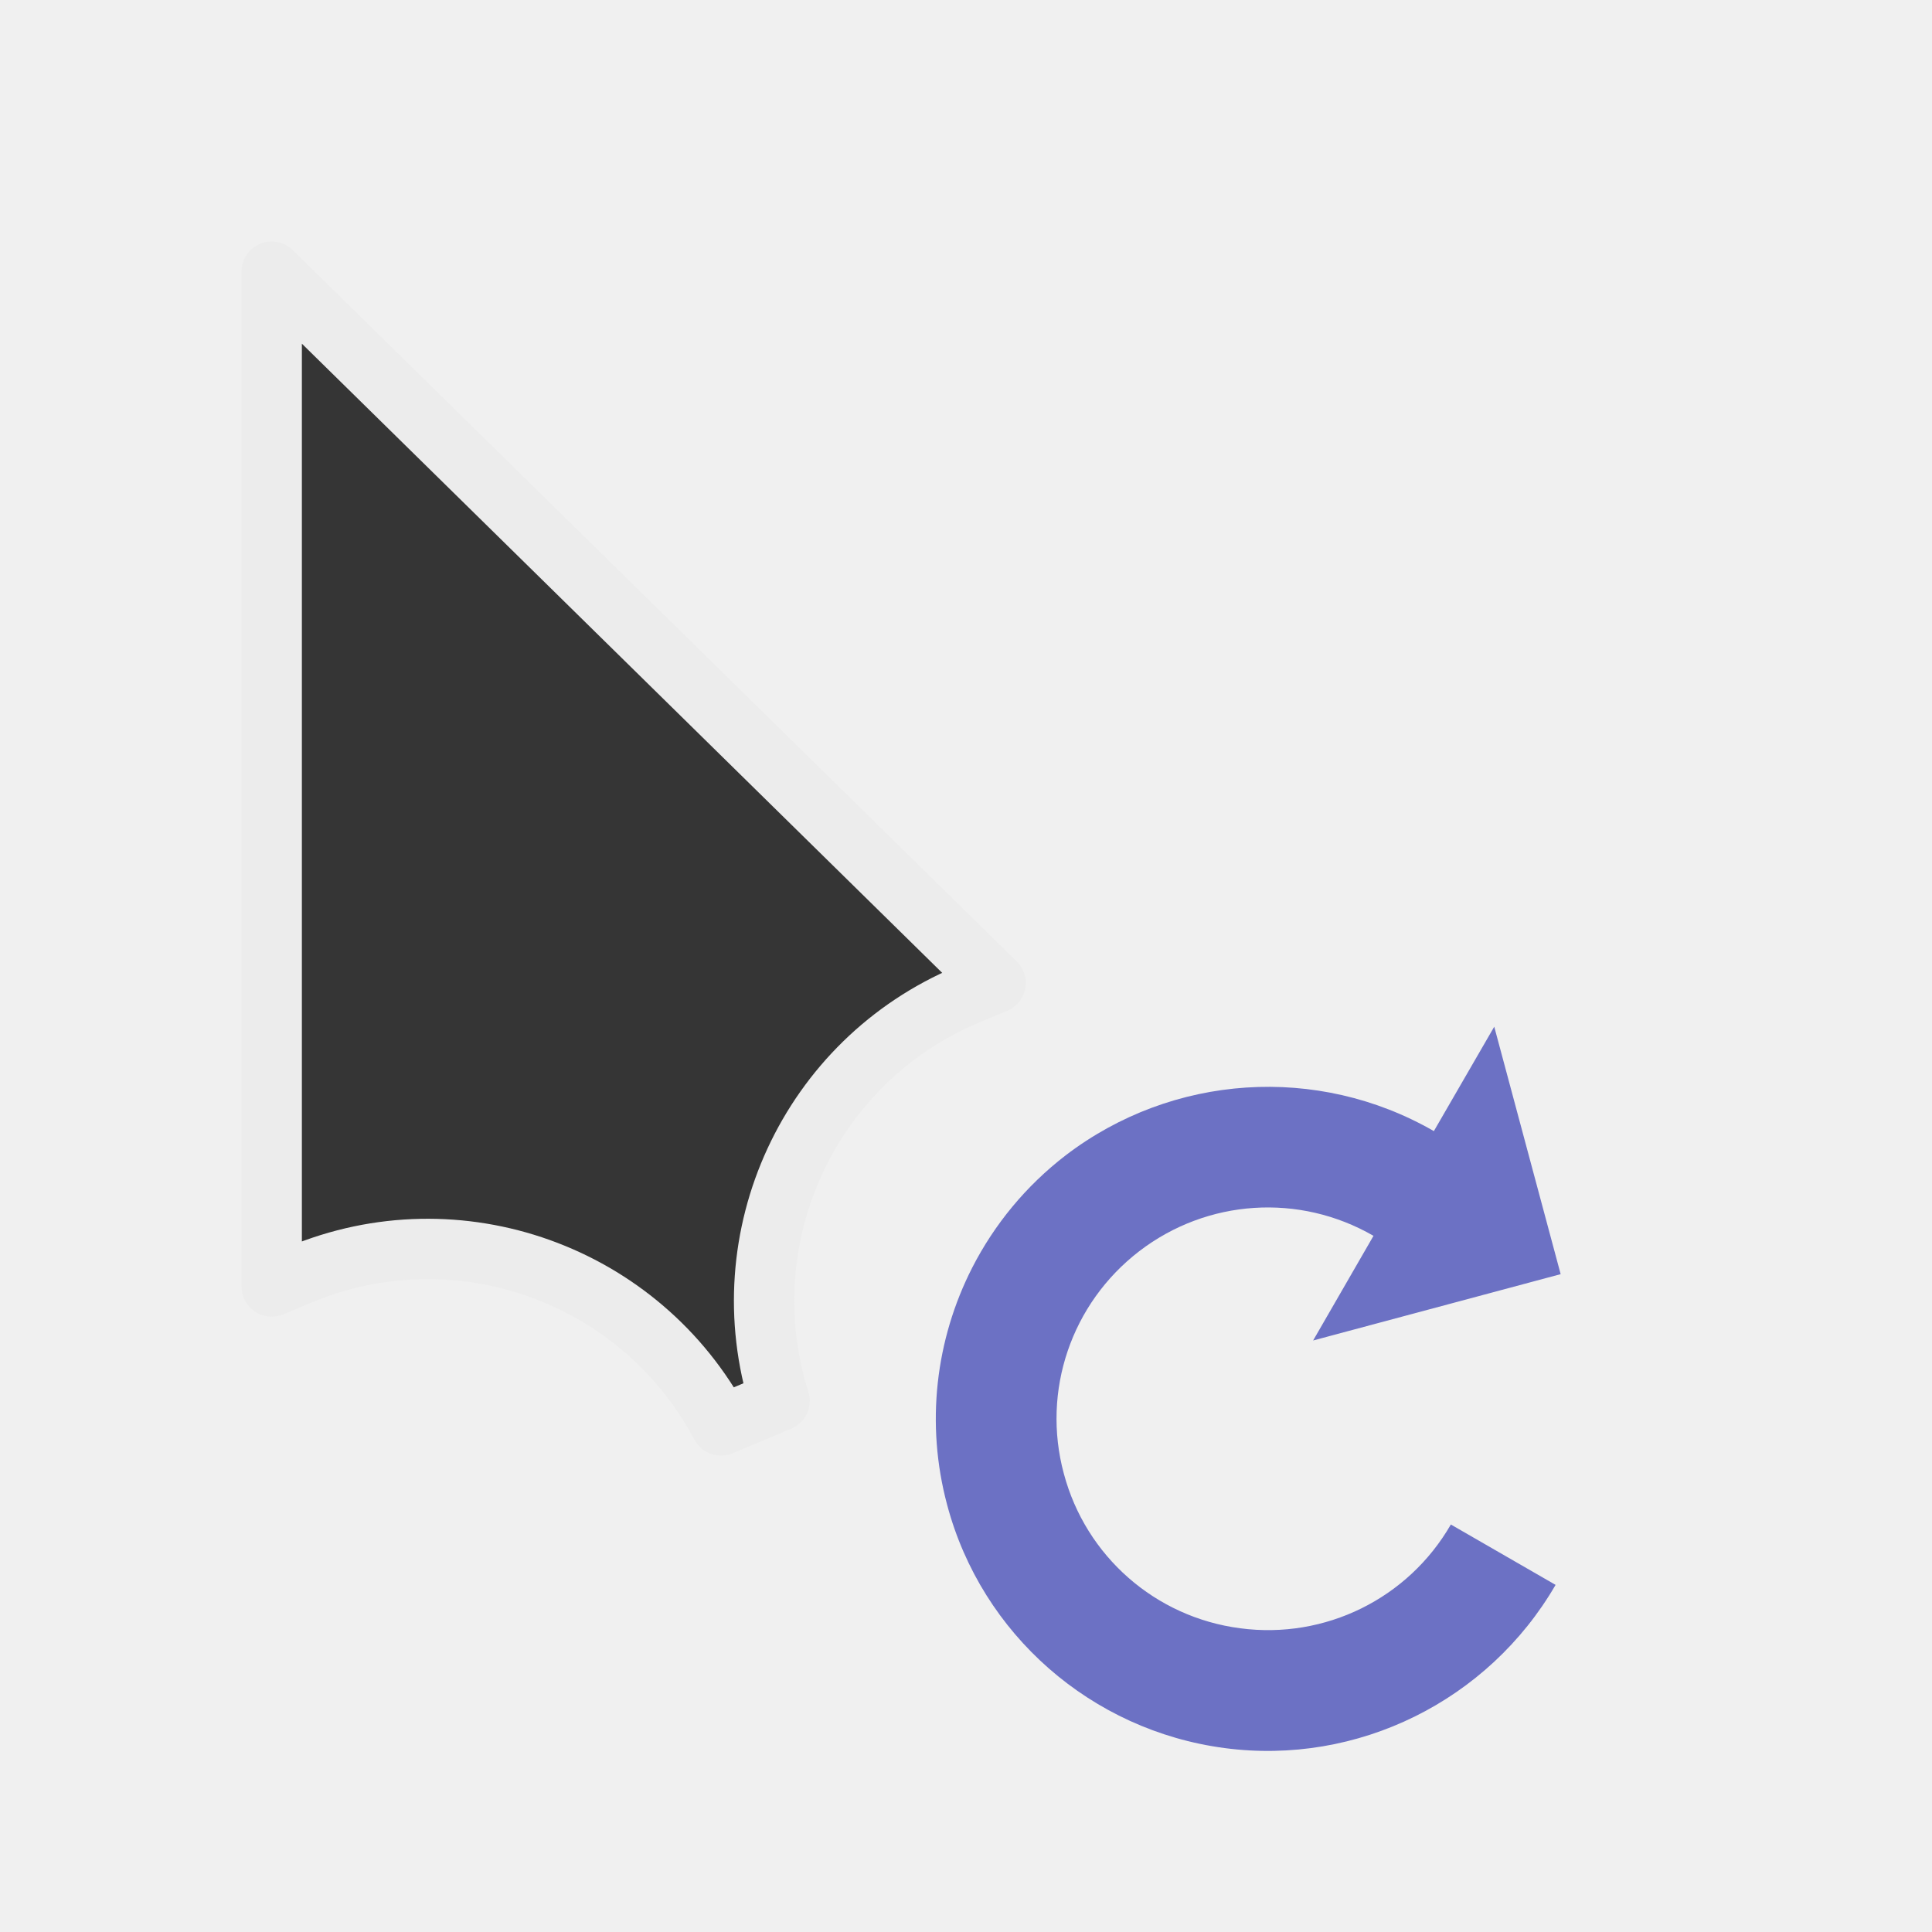
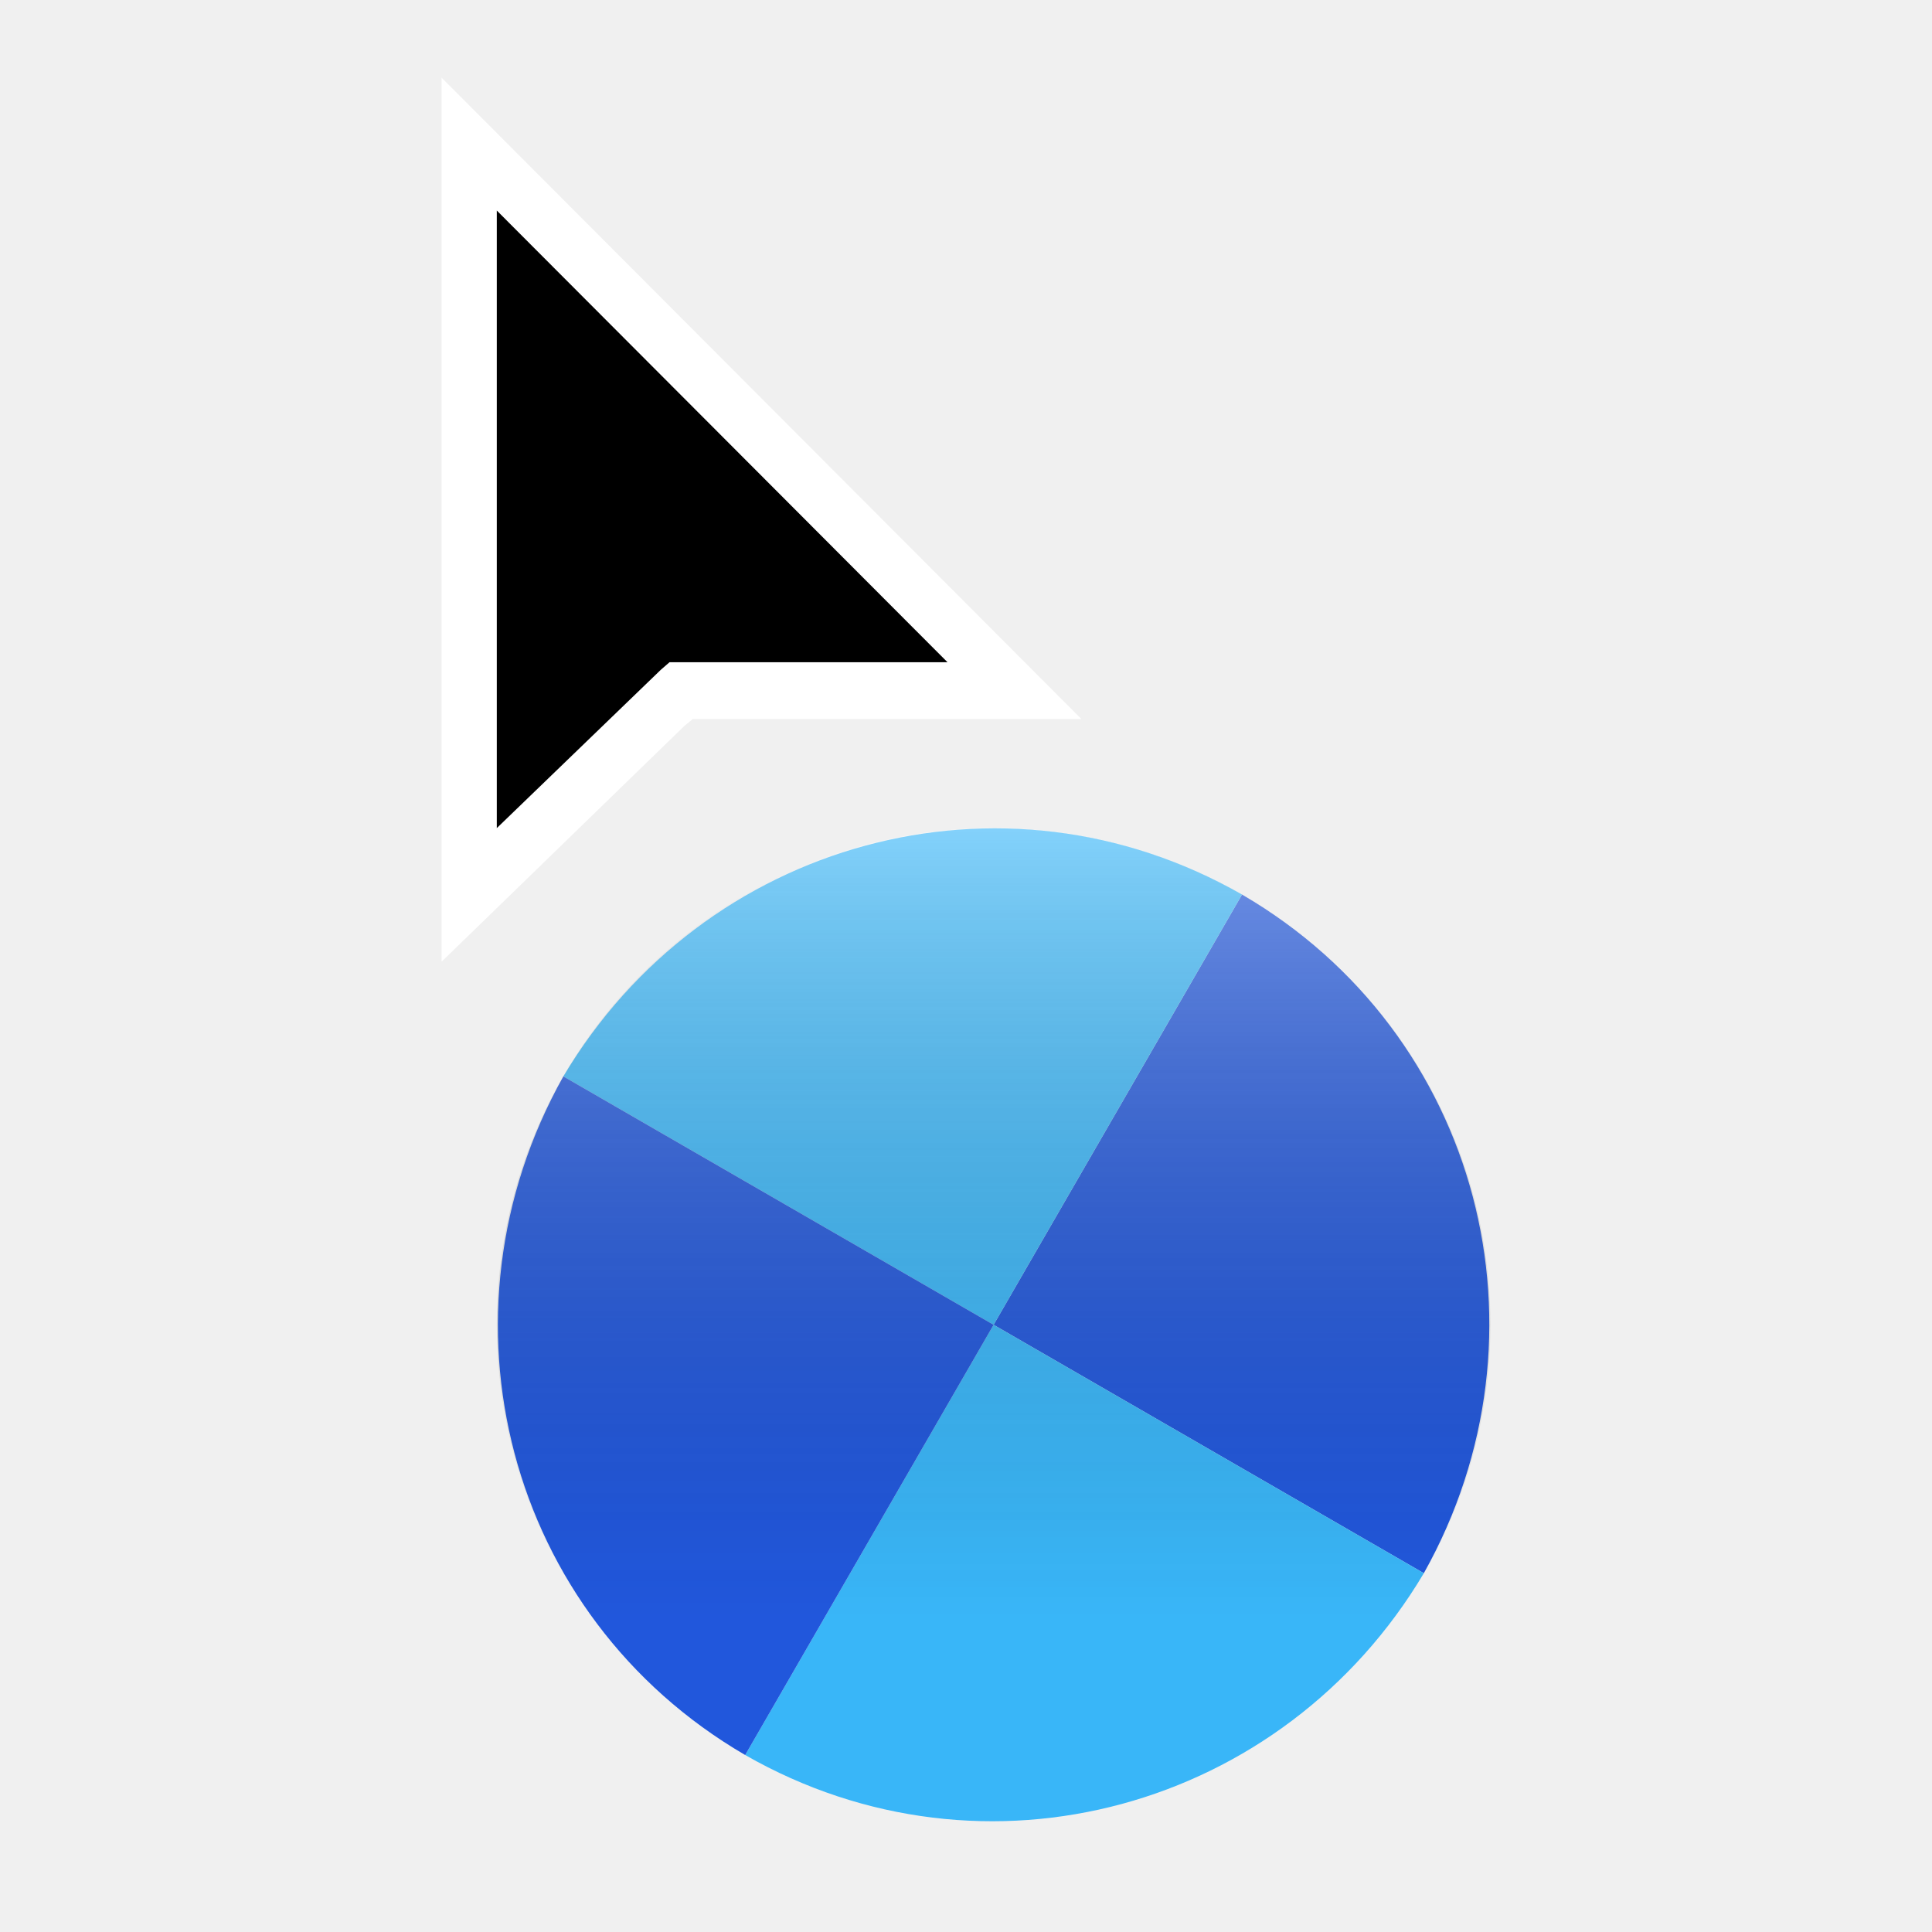
- <svg xmlns="http://www.w3.org/2000/svg" width="32px" height="32px" viewBox="0 0 24 24" version="1.1" id="svg2">
-   <defs id="defs11" />
-   <g id="surface1">
-     <path style="fill-rule:nonzero;fill:#353535;fill-opacity:1;stroke-width:2;stroke-linecap:butt;stroke-linejoin:round;stroke:#ececec;stroke-opacity:1;stroke-miterlimit:4;" d="M 9 9 L 9 42.615 L 9.927 42.229 C 15.167 40.031 21.219 42.198 23.885 47.219 L 25.823 46.406 C 24.115 40.979 26.812 35.146 32.052 32.948 L 32.979 32.562 Z M 9 9 " transform="matrix(0.375,0,0,0.375,0,0)" id="path5" />
-     <path style=" stroke:none;fill-rule:nonzero;fill:rgb(42.353%,44.314%,76.863%);fill-opacity:1;" d="M 12.078 15.746 C 11.621 16.641 11.496 17.688 11.766 18.695 C 12.195 20.305 13.559 21.496 15.211 21.715 C 16.863 21.934 18.488 21.129 19.324 19.688 L 18.023 18.938 C 17.492 19.859 16.461 20.367 15.406 20.227 C 14.352 20.09 13.488 19.332 13.215 18.305 C 12.938 17.277 13.309 16.191 14.152 15.543 C 14.996 14.895 16.141 14.82 17.062 15.352 L 16.312 16.652 L 19.387 15.828 L 18.562 12.754 L 17.812 14.051 C 16.367 13.219 14.562 13.34 13.238 14.352 C 12.742 14.734 12.352 15.211 12.078 15.746 Z M 12.078 15.746 " id="path7" />
+ <svg xmlns="http://www.w3.org/2000/svg" version="1.1" x="0" y="0" width="35" height="35" viewBox="0, 0, 35, 35">
+   <g id="Background">
+     <rect x="0" y="0" width="35" height="35" fill="#000000" fill-opacity="0" />
+   </g>
+   <defs>
+     <linearGradient id="Gradient_1" gradientUnits="userSpaceOnUse" x1="18" y1="15" x2="18" y2="33">
+       <stop offset="0" stop-color="#FFFFFF" stop-opacity="0.56" />
+       <stop offset="0.794" stop-color="#000000" stop-opacity="0" />
+     </linearGradient>
+   </defs>
+   <g id="Page-1">
+     <path d="M8,17.422 L8,1.407 L19.591,13.026 L12.55,13.026 L12.399,13.15 L8,17.422 z" fill="#FFFFFF" id="point-border" />
+     <path d="M9,3.814 L9,15.002 L11.969,12.136 L12.129,11.997 L17.165,11.997 L9,3.814 z" fill="#000000" id="point" />
+     <g>
+       <path d="M22.5,16.206 L22.5,16.206 C26.821,18.723 28.224,24.165 25.794,28.5 L25.794,28.5 L18,24 L22.5,16.206 z" fill="#2157DC" />
+       <path d="M13.5,31.794 L13.5,31.794 C17.84,34.278 23.255,32.772 25.794,28.5 L25.794,28.5 L18,24 L13.5,31.794 z" fill="#39B6F8" />
+       <path d="M22.5,16.206 L22.5,16.206 C18.16,13.722 12.745,15.228 10.206,19.5 L10.206,19.5 L18,24 L22.5,16.206 z" fill="#39B6F8" />
+       <path d="M13.5,31.794 L13.5,31.794 C9.179,29.277 7.776,23.835 10.206,19.5 L10.206,19.5 L18,24 L13.5,31.794 z" fill="#2157DC" />
+     </g>
+   </g>
+   <g id="Layer_2" opacity="0.665">
+     <path d="M18,33 C13.029,33 9,28.971 9,24 C9,19.029 13.029,15 18,15 C22.971,15 27,19.029 27,24 C27,28.971 22.971,33 18,33 z" fill="url(#Gradient_1)" />
  </g>
</svg>
